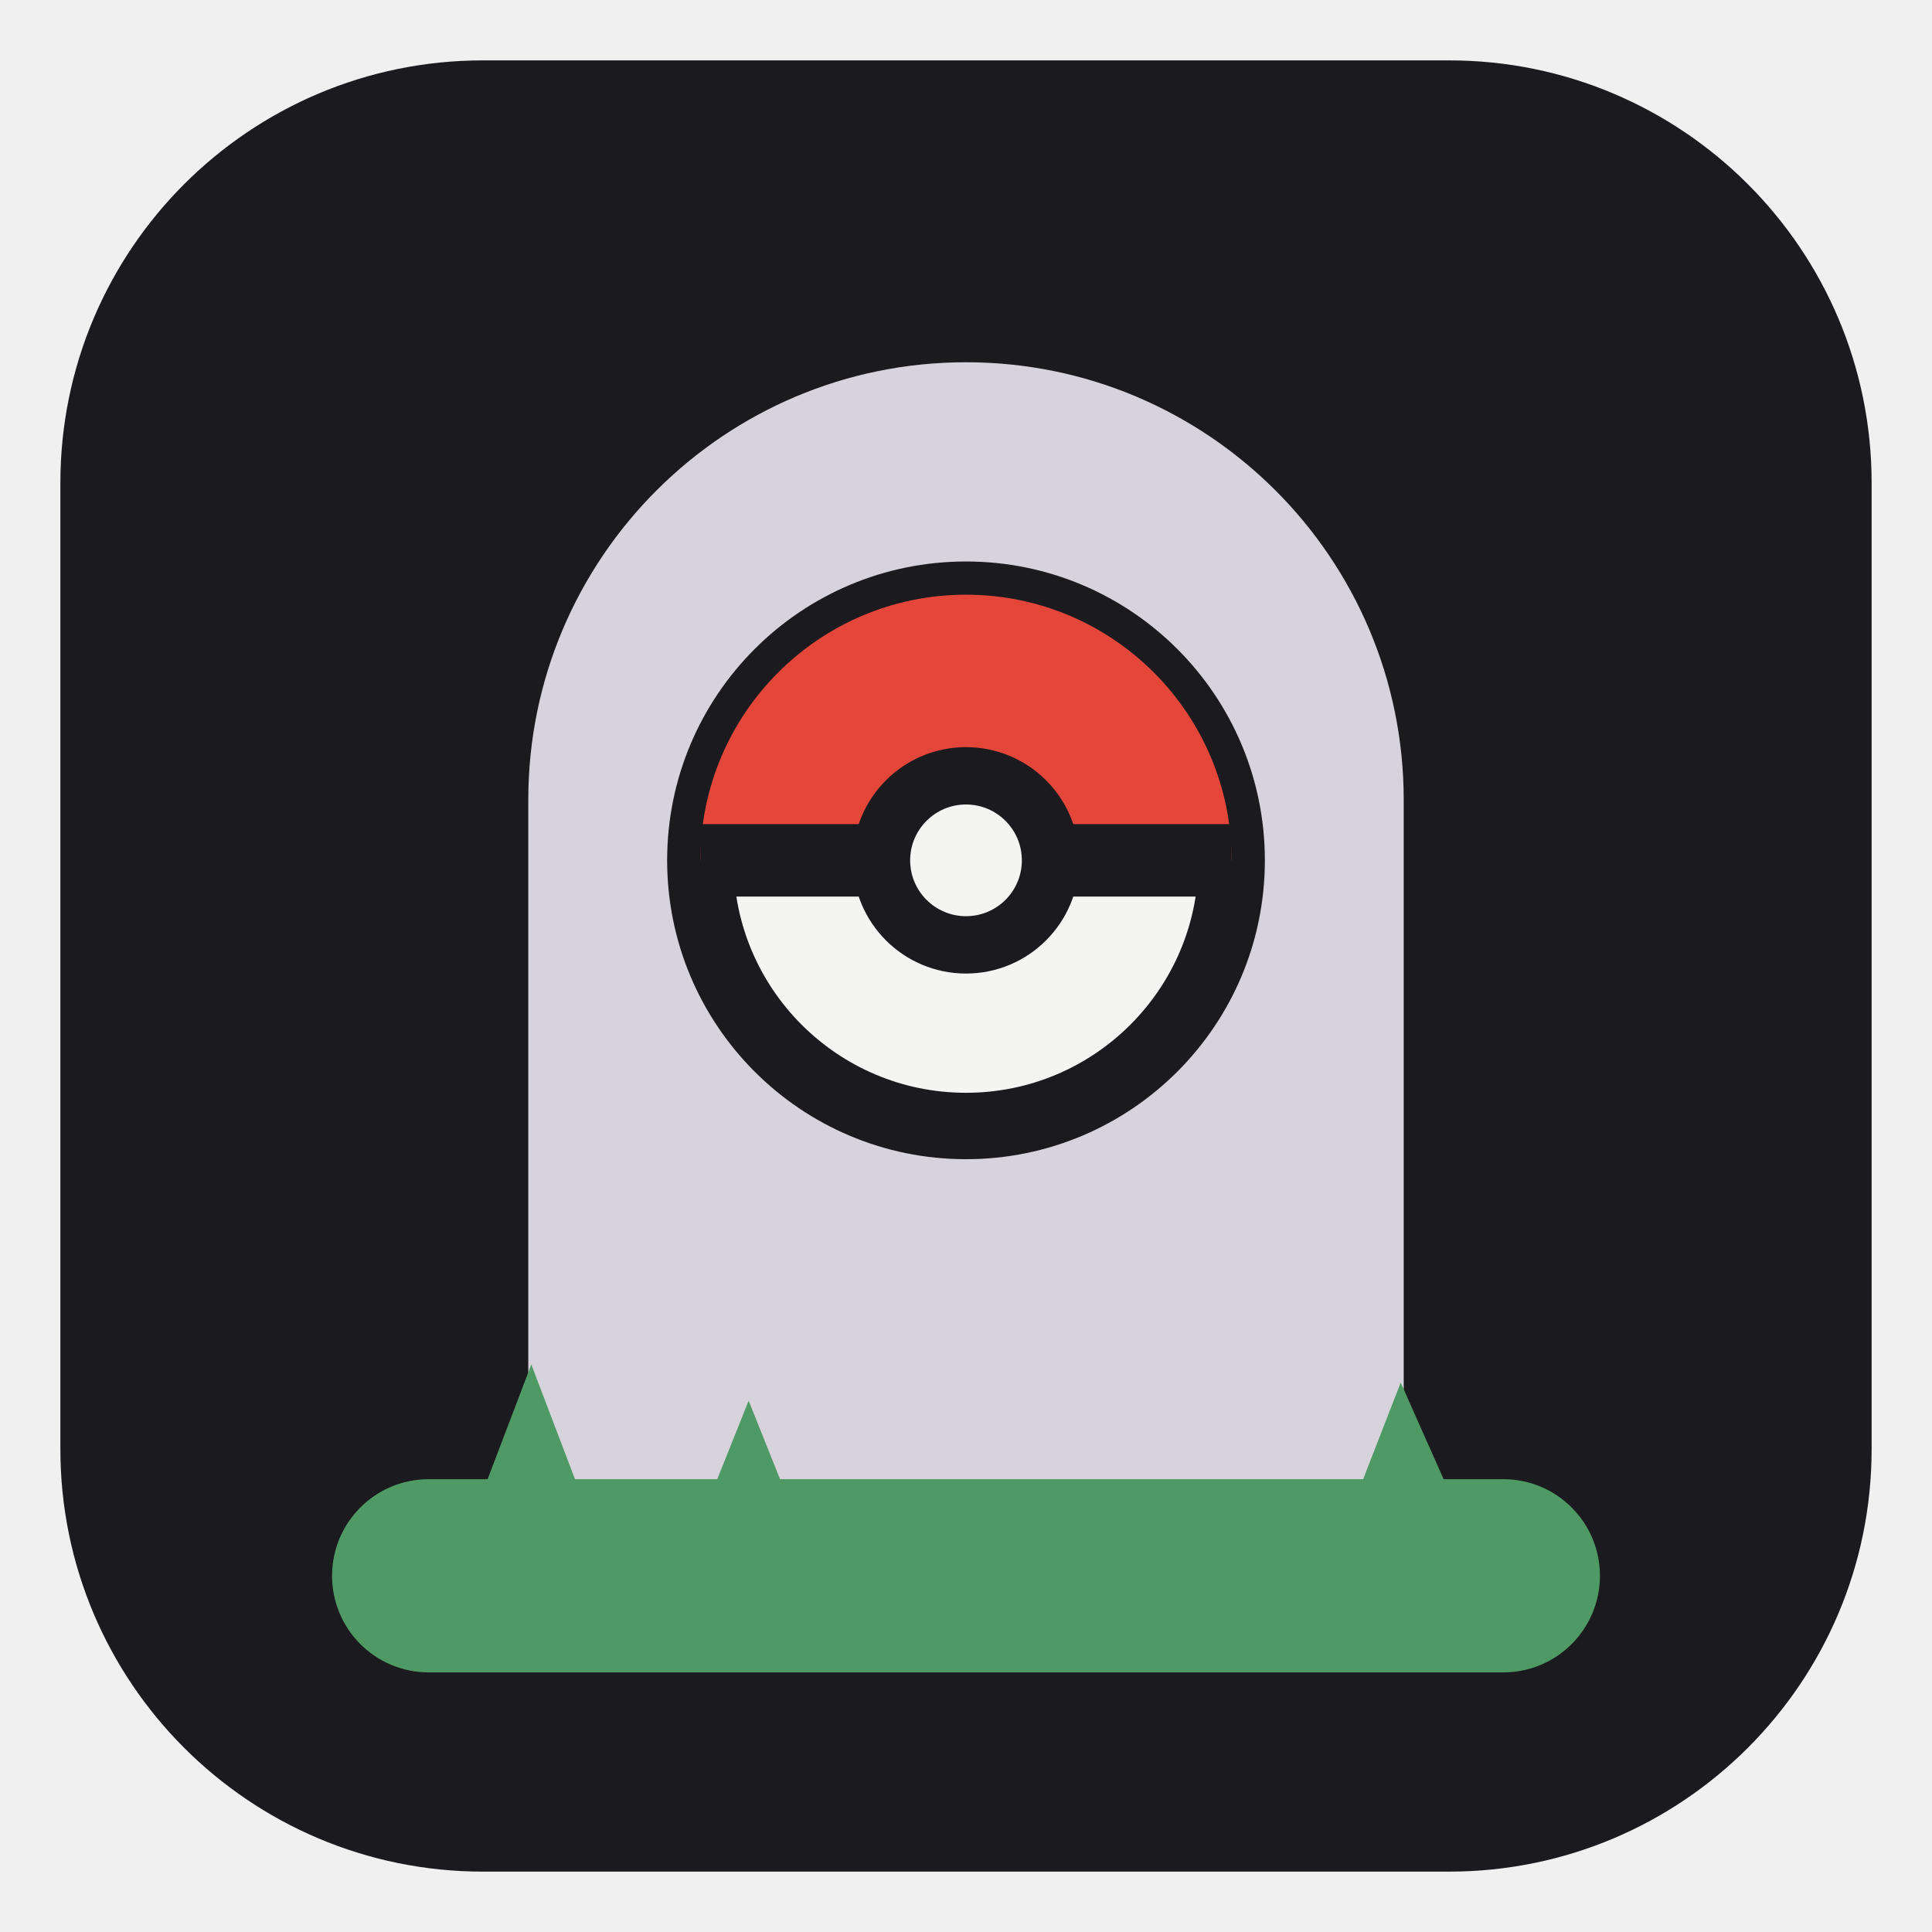
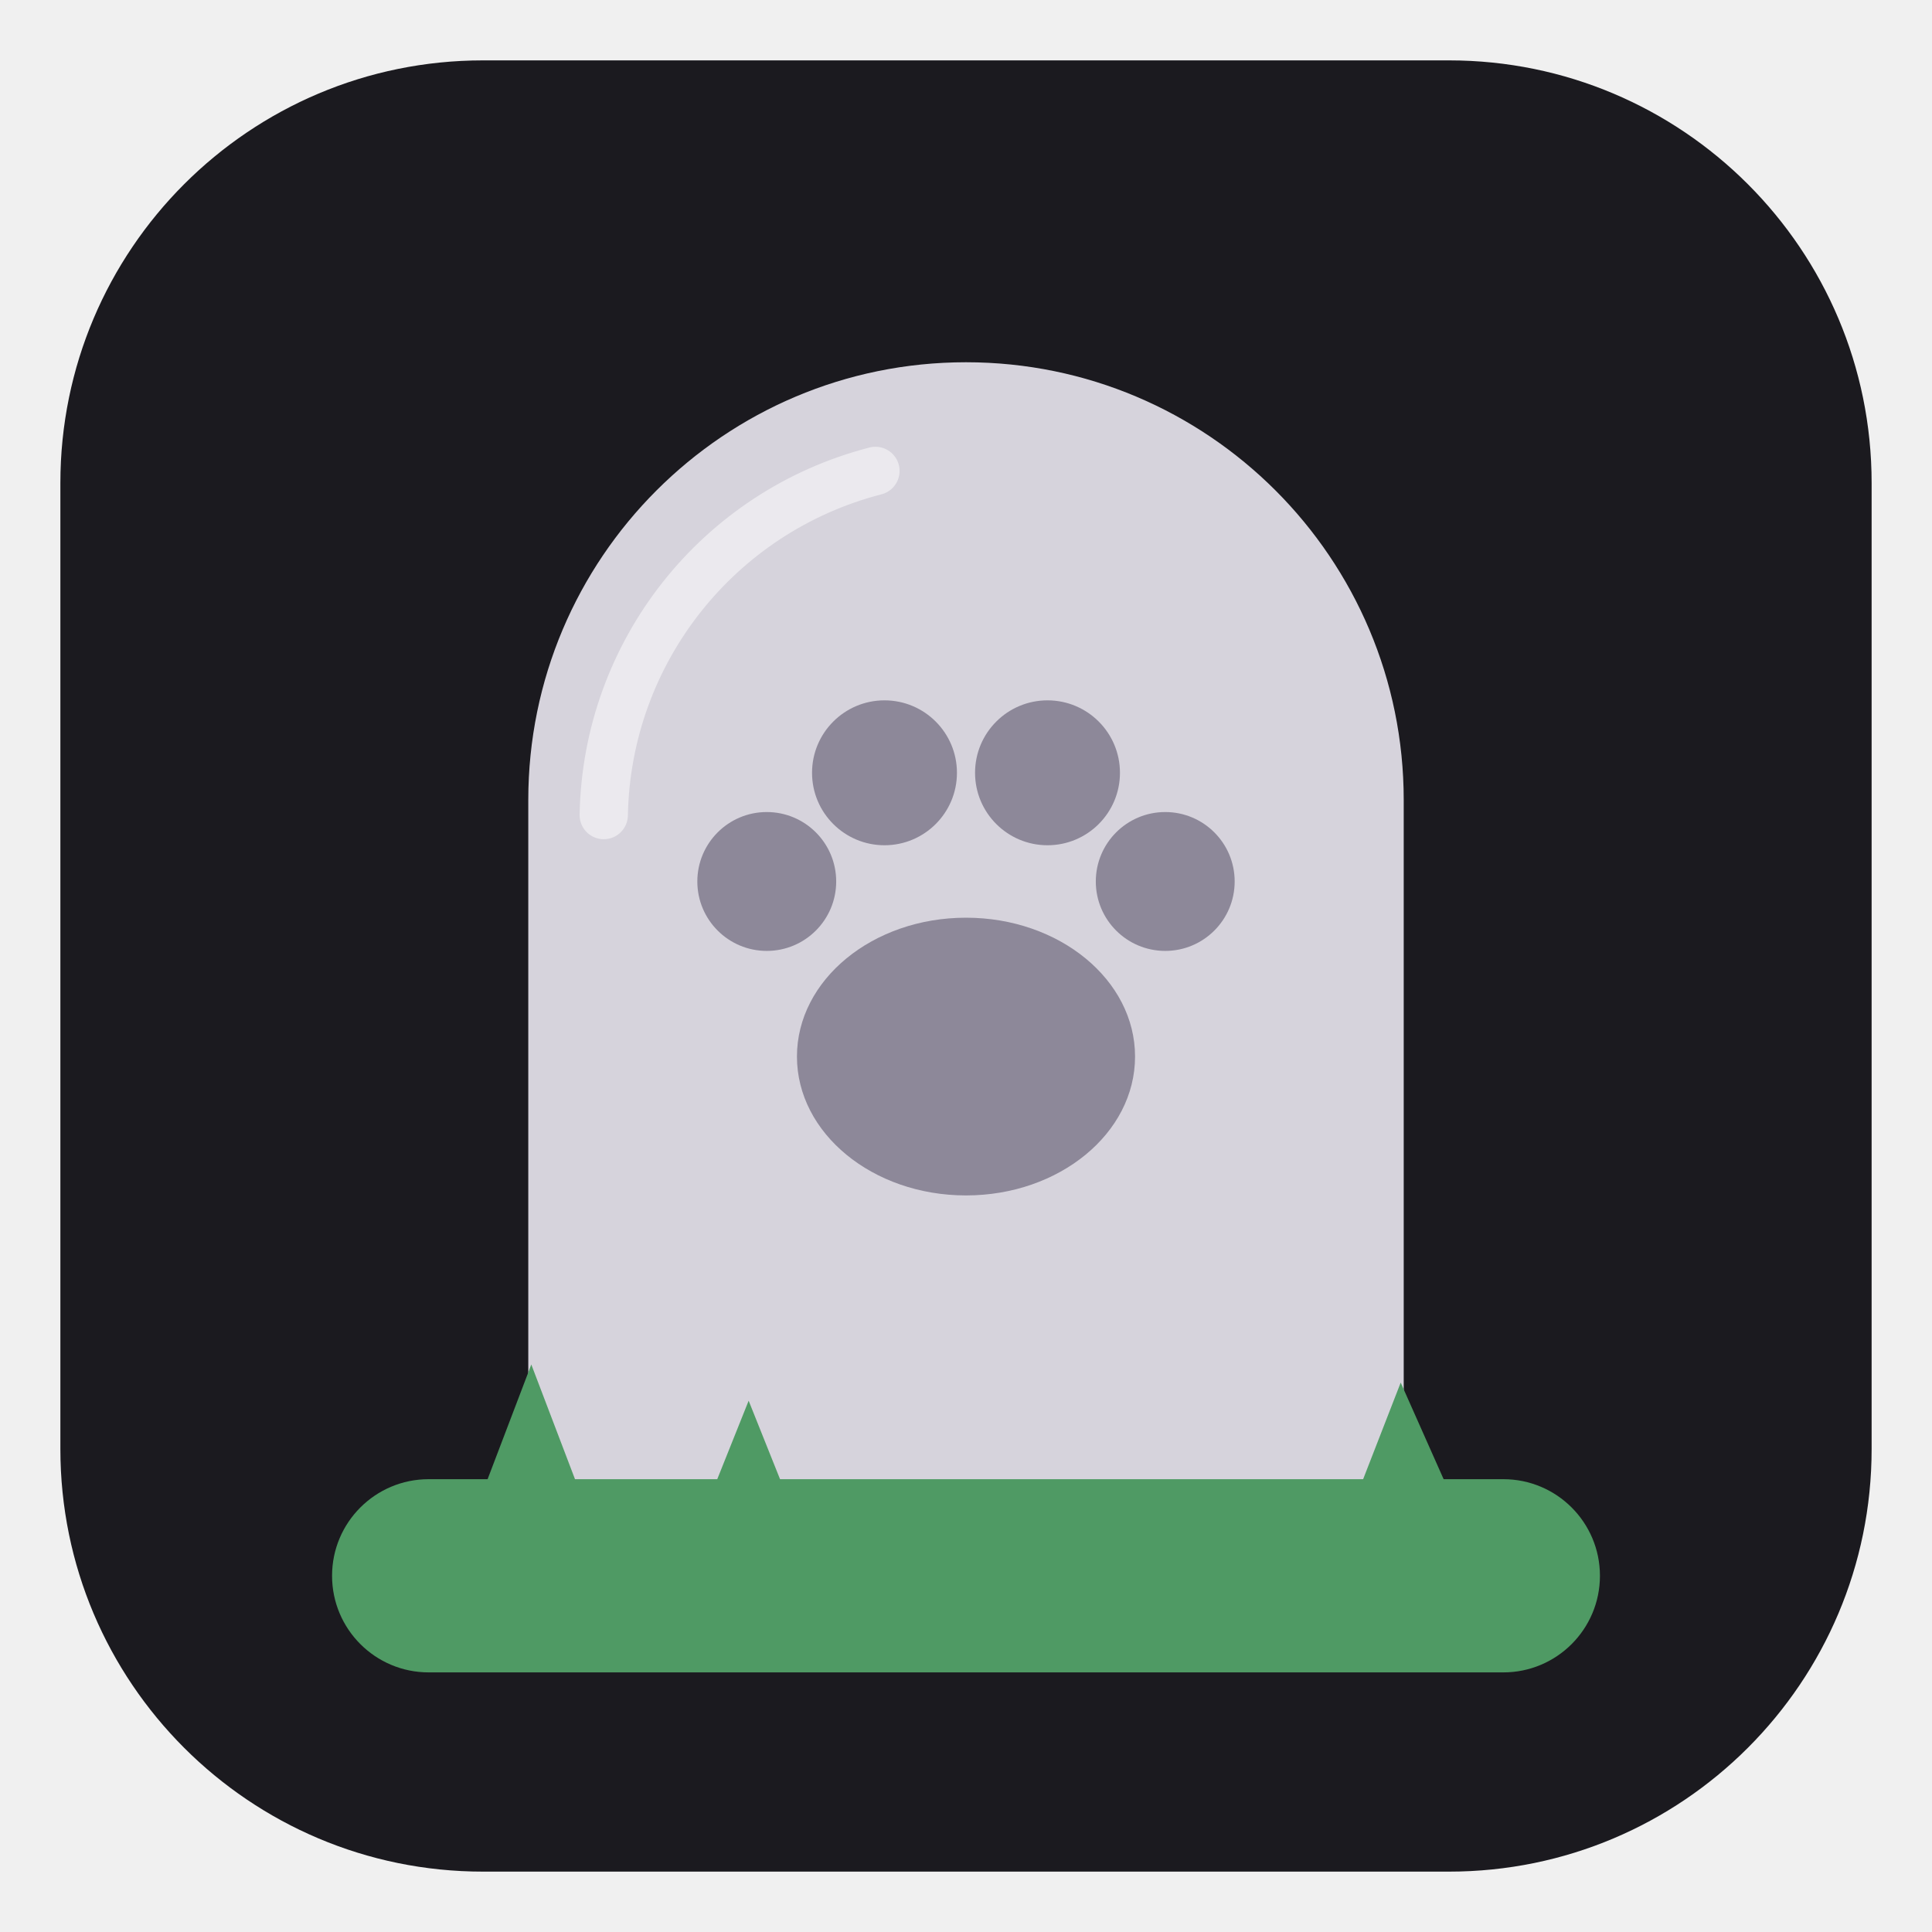
<svg xmlns="http://www.w3.org/2000/svg" viewBox="0 0 64 64" role="img" aria-label="Nuzlocke">
  <rect x="2" y="2" width="60" height="60" rx="14" fill="#1b1a1f" />
  <path d="M17.5 50V26.5a14.5 14.5 0 0 1 29 0V50z" fill="#d6d3dc" />
-   <circle cx="32" cy="28.5" r="8.8" fill="#f4f4f2" stroke="#1b1a1f" stroke-width="2.2" />
-   <path d="M23.2 28.5a8.8 8.8 0 0 1 17.6 0z" fill="#e5463a" />
-   <path d="M23.2 28.5h17.6" stroke="#1b1a1f" stroke-width="2.4" />
-   <circle cx="32" cy="28.5" r="2.8" fill="#f4f4f2" stroke="#1b1a1f" stroke-width="1.9" />
+   <path d="M20 27a12 12 0 0 1 9-11.4" fill="none" stroke="#ffffff" stroke-opacity=".5" stroke-width="1.6" stroke-linecap="round" />
+   <g fill="#8d8899">
+     <ellipse cx="32" cy="35" rx="5.6" ry="4.6" />
+     <circle cx="25.4" cy="29.2" r="2.3" />
+     <circle cx="29.3" cy="25.6" r="2.4" />
+     <circle cx="34.7" cy="25.6" r="2.4" />
+     <circle cx="38.6" cy="29.2" r="2.3" />
+   </g>
  <rect x="11" y="49" width="42" height="6.4" rx="3.2" fill="#4f9a64" />
  <path d="M16 49.4l1.6-4.2 1.6 4.2M45 49.4l1.4-3.6 1.6 3.6M23.6 49.4l1.2-3 1.2 3" fill="#4f9a64" />
</svg>
